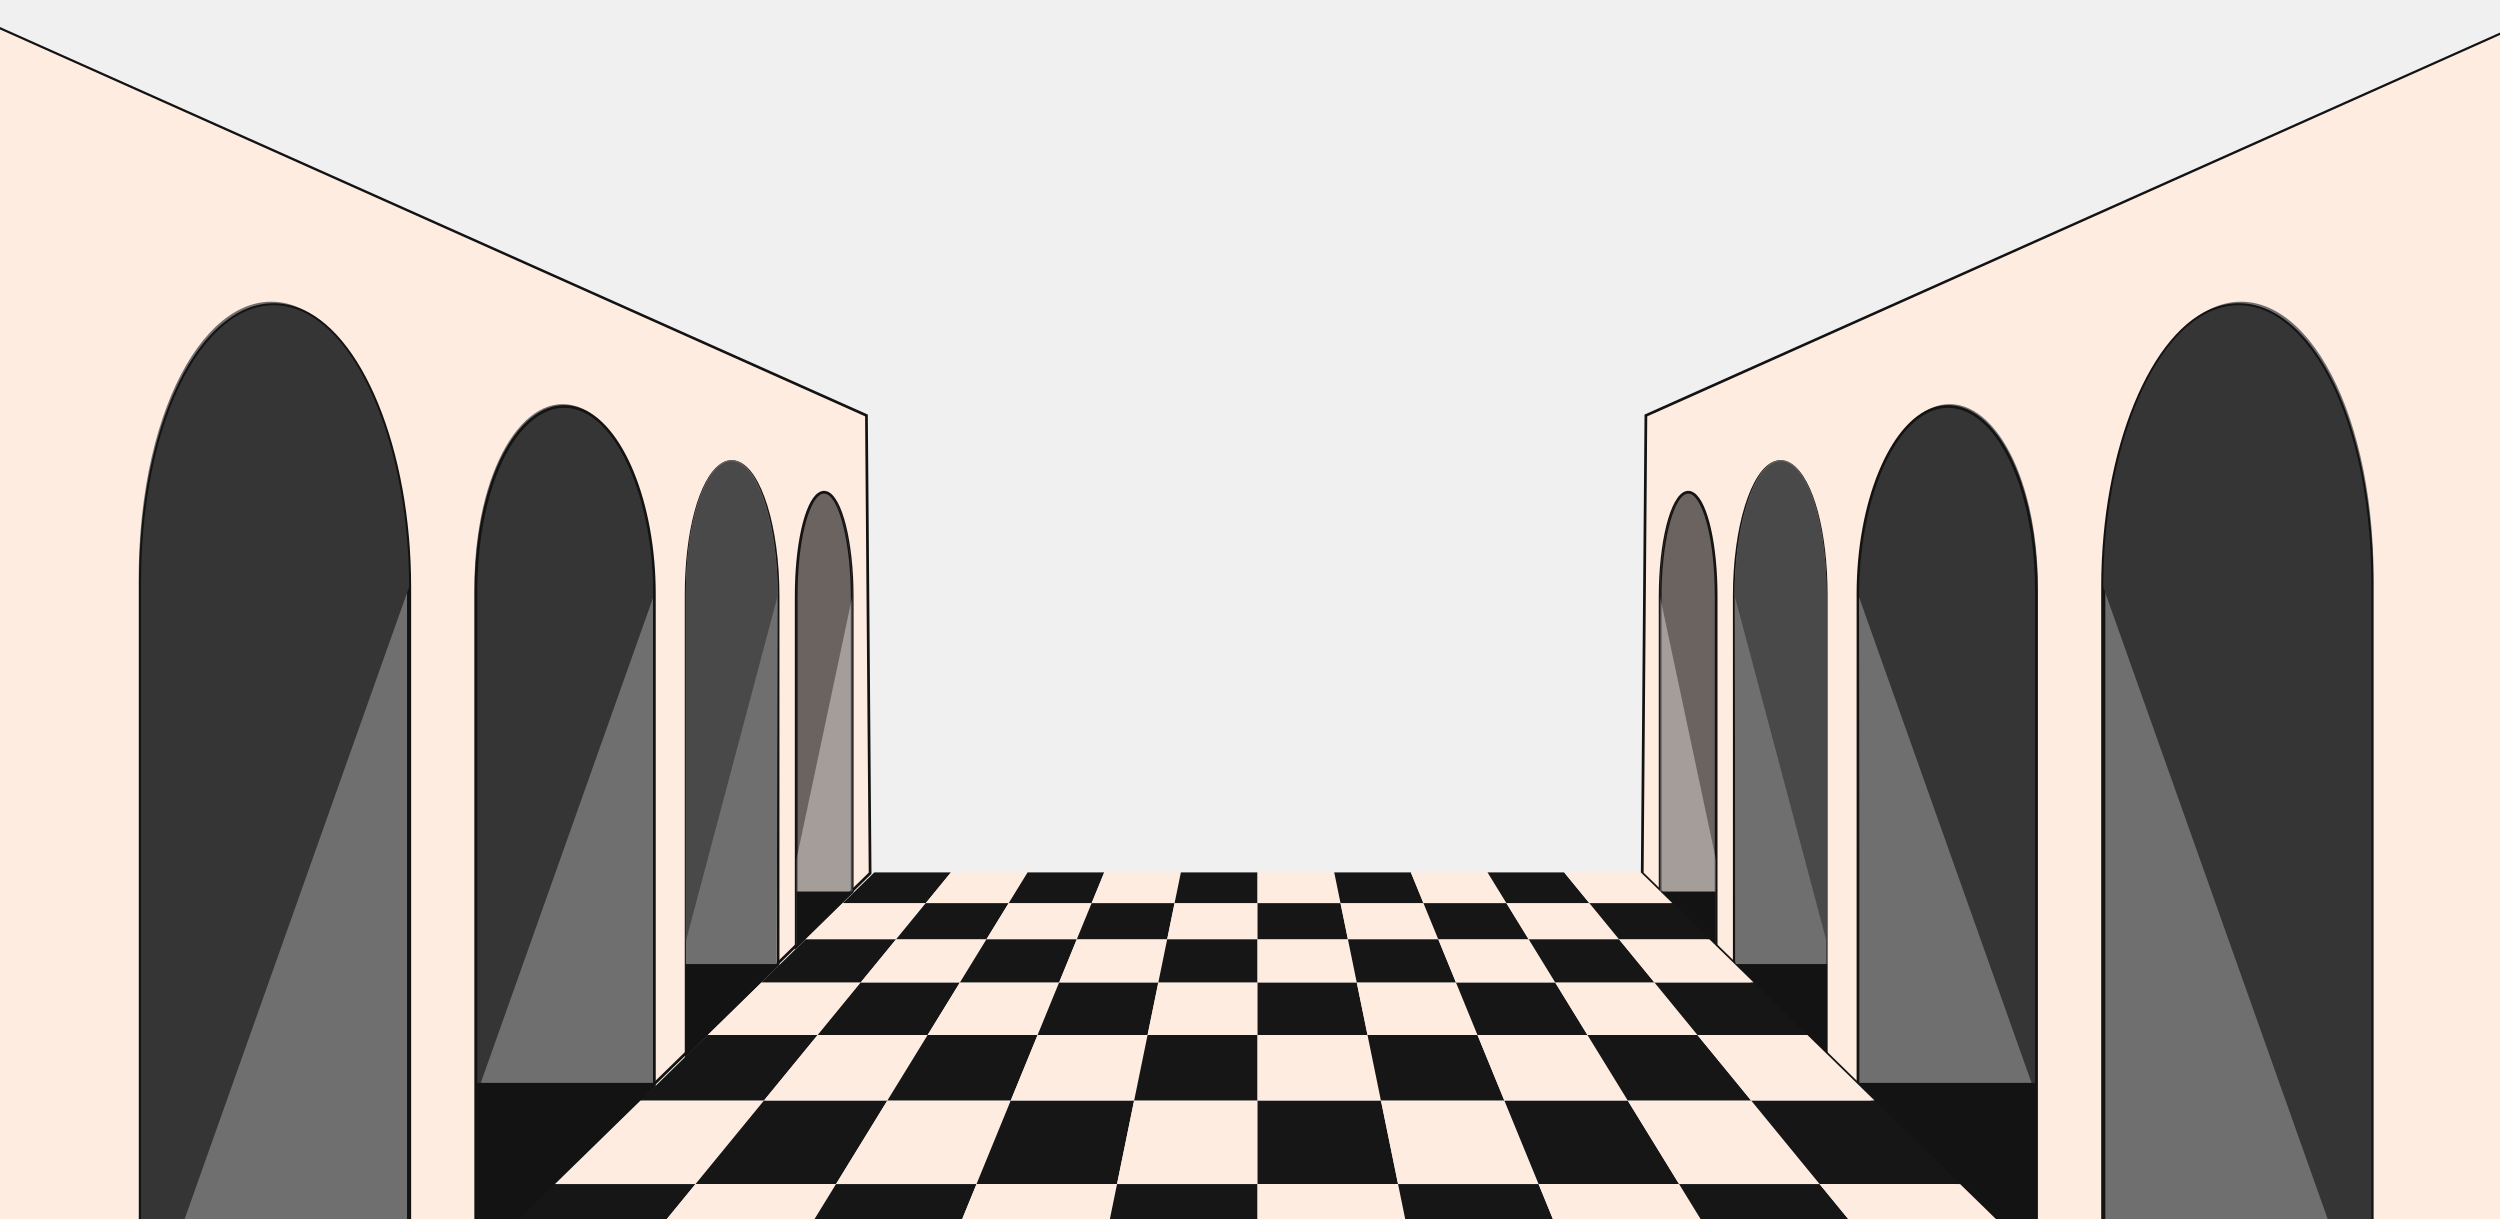
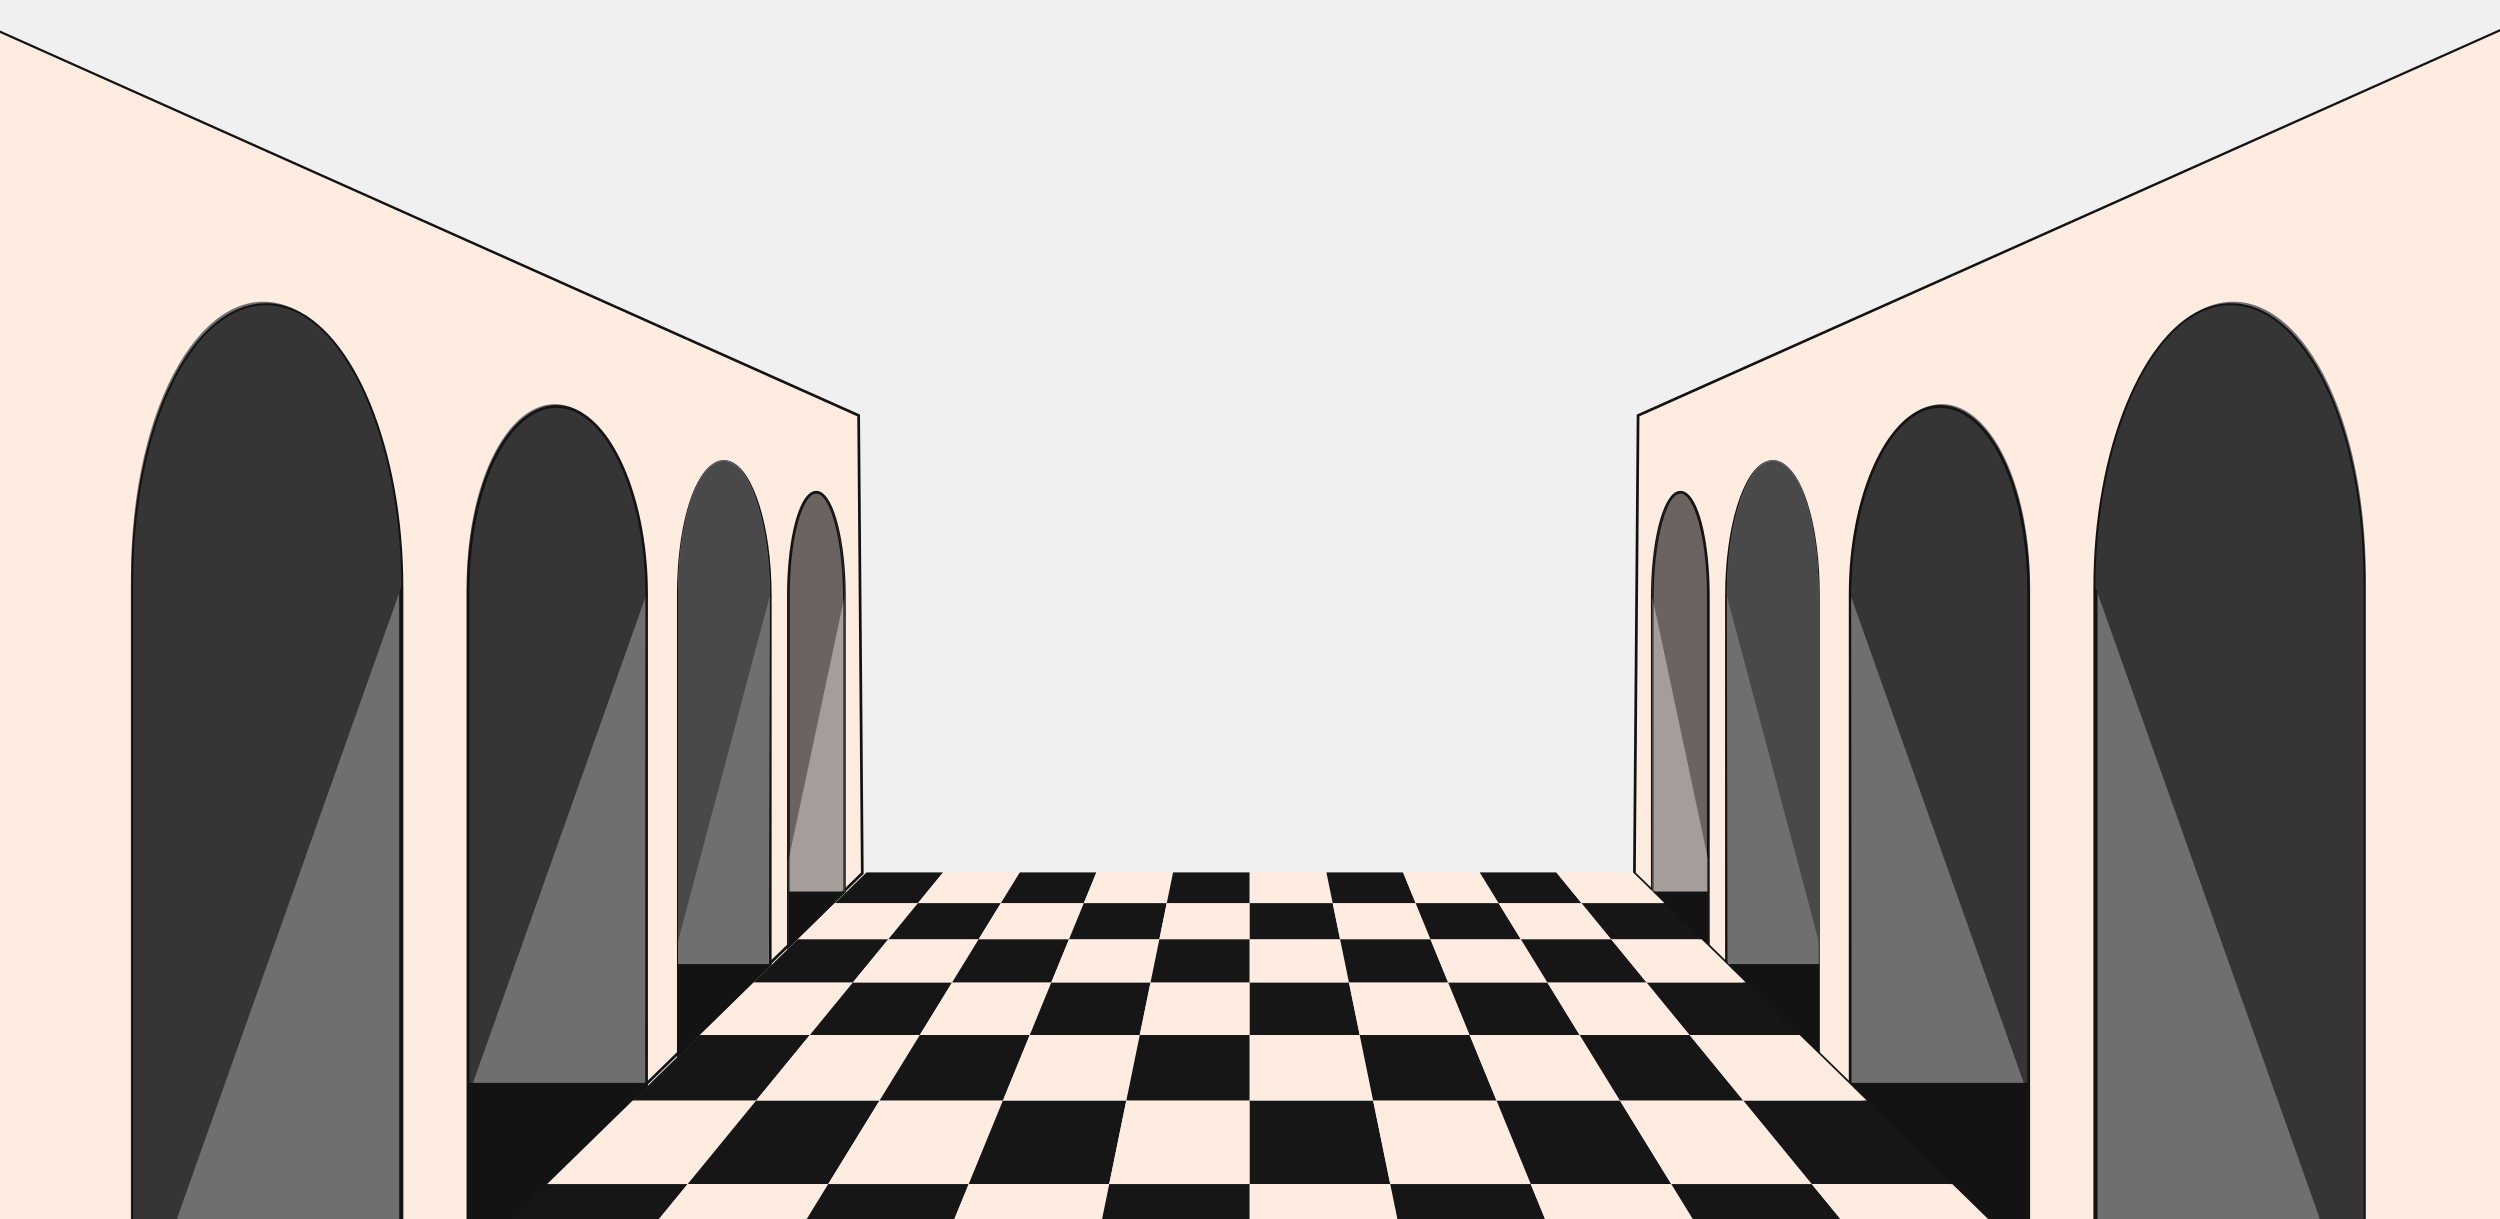
<svg xmlns="http://www.w3.org/2000/svg" width="1920" height="936" viewBox="0 0 1920 936" fill="none">
  <g clip-path="url(#clip0_3490_6983)">
-     <path d="M1261.06 671.561L1613.65 1013.66L1964.83 1365.3L1964.84 6.672L1265.1 319.045L1261.06 671.561Z" fill="#FFECE1" />
-     <path d="M1486.17 312.246C1526.54 298.607 1565.18 360.292 1565.18 452.489V840.366V966.479L1427.47 832.125L1427.97 454.625C1427.97 386.901 1452.1 323.76 1486.17 312.246Z" fill="#6F6F6F" />
-     <path d="M1967.36 1361.34L1966.27 4.328L1263 318.391L1262.99 319.06L1260.18 671.075L1260.5 671.391L1967.36 1361.34ZM1964.77 6.828L1965.25 1356.33L1262.3 670.198L1265.09 319.754L1964.77 6.828Z" fill="#131313" />
-     <path d="M1704.31 234.538C1764.95 214.049 1822.99 306.706 1822.99 445.194V1027.82V1217.25L1615.97 1017.12V448.125C1615.97 346.397 1653.12 251.832 1704.31 234.538Z" fill="#6F6F6F" />
-     <path d="M1822.74 1223.73V447.9C1822.74 354.568 1795.7 274.855 1753.86 244.823C1737.37 232.988 1719.43 229.843 1701.97 235.742C1651.66 252.742 1613.72 345.236 1613.72 450.891V1018.67L1614.2 1019.14L1822.74 1223.73ZM1719.21 236.027C1730.37 236.027 1741.49 239.85 1752.01 247.399C1793.05 276.855 1819.57 355.557 1819.57 447.902V1216.19L1616.89 1017.34V450.893C1616.89 346.534 1653.9 255.33 1702.99 238.745C1708.36 236.928 1713.79 236.027 1719.21 236.027Z" fill="#131313" />
-     <path d="M1702.48 237.241C1763.12 216.753 1821.16 309.409 1821.16 447.899V1030.52L1615.31 450.891C1615.31 349.162 1651.29 254.535 1702.48 237.241Z" fill="#353535" />
-     <path d="M1565.02 970.799V454.297C1565.02 392.162 1547.02 339.094 1519.16 319.1C1508.18 311.221 1496.24 309.127 1484.62 313.054C1451.13 324.372 1425.87 385.949 1425.87 456.288V834.282L1426.19 834.592L1565.02 970.799ZM1496.1 313.244C1503.53 313.244 1510.93 315.789 1517.93 320.815C1545.26 340.425 1562.91 392.82 1562.91 454.298V965.776L1427.98 833.396V456.289C1427.98 386.813 1452.62 326.095 1485.3 315.054C1488.88 313.844 1492.49 313.244 1496.1 313.244Z" fill="#131313" />
+     <path d="M1255.06 671.561L1607.65 1013.66L1958.83 1365.3L1958.84 6.672L1259.1 319.045L1255.06 671.561Z" fill="#FFECE1" />
+     <path d="M1480.17 312.246C1520.54 298.607 1559.18 360.292 1559.18 452.489V840.366V966.479L1421.47 832.125L1421.97 454.625C1421.97 386.901 1446.1 323.76 1480.17 312.246Z" fill="#6F6F6F" />
+     <path d="M1961.36 1361.34L1960.27 4.328L1257 318.391L1256.99 319.06L1254.18 671.075L1254.5 671.391L1961.36 1361.34ZM1958.77 6.828L1959.25 1356.33L1256.3 670.198L1259.09 319.754L1958.77 6.828Z" fill="#131313" />
+     <path d="M1698.31 234.538C1758.95 214.049 1816.99 306.706 1816.99 445.194V1027.82V1217.25L1609.97 1017.12V448.125C1609.97 346.397 1647.12 251.832 1698.31 234.538Z" fill="#6F6F6F" />
+     <path d="M1816.74 1223.73V447.9C1816.74 354.568 1789.7 274.855 1747.86 244.823C1731.37 232.988 1713.43 229.843 1695.97 235.742C1645.66 252.742 1607.72 345.236 1607.72 450.891V1018.67L1608.2 1019.14L1816.74 1223.73ZM1713.21 236.027C1724.37 236.027 1735.49 239.85 1746.01 247.399C1787.05 276.855 1813.57 355.557 1813.57 447.902V1216.19L1610.89 1017.34V450.893C1610.89 346.534 1647.9 255.33 1696.99 238.745C1702.36 236.928 1707.79 236.027 1713.21 236.027Z" fill="#131313" />
+     <path d="M1696.48 237.241C1757.12 216.753 1815.16 309.409 1815.16 447.899V1030.52L1609.31 450.891C1609.31 349.162 1645.29 254.535 1696.48 237.241Z" fill="#353535" />
+     <path d="M1559.02 970.799V454.297C1559.02 392.162 1541.02 339.094 1513.16 319.1C1502.18 311.221 1490.24 309.127 1478.62 313.054C1445.13 324.372 1419.87 385.949 1419.87 456.288V834.282L1420.19 834.592L1559.02 970.799ZM1490.1 313.244C1497.53 313.244 1504.93 315.789 1511.93 320.815C1539.26 340.425 1556.91 392.82 1556.91 454.298V965.776L1421.98 833.396V456.289C1421.98 386.813 1446.62 326.095 1479.3 315.054C1482.88 313.844 1486.49 313.244 1490.1 313.244Z" fill="#131313" />
    <g opacity="0.63">
-       <path d="M1484.96 314.043C1525.33 300.403 1563.97 362.089 1563.97 454.287V842.164L1426.92 456.279C1426.92 388.554 1450.88 325.557 1484.96 314.043Z" fill="#131313" />
+       <path d="M1478.96 314.043C1519.33 300.403 1557.97 362.089 1557.97 454.287V842.164L1420.92 456.279C1420.92 388.554 1444.88 325.557 1478.96 314.043Z" fill="#131313" />
    </g>
-     <path d="M1403.57 812.405V456.639C1403.57 408.375 1392.73 368.166 1376.59 356.582C1372.17 353.41 1367.6 352.592 1362.99 354.15C1344.68 360.335 1330.87 404.837 1330.87 457.664V741.081L1331.19 741.391L1403.57 812.405ZM1367.48 355.503C1370.13 355.503 1372.77 356.435 1375.36 358.295C1390.73 369.326 1401.46 409.767 1401.46 456.638V807.38L1332.98 740.193V457.663C1332.98 406.552 1346.46 361.96 1363.66 356.147C1364.93 355.717 1366.21 355.503 1367.48 355.503Z" fill="#131313" />
-     <path d="M1363.58 354.109C1384.08 347.18 1402.77 392.233 1402.77 455.6V722.18V807.921L1332.97 740.125L1332.18 456.626C1332.18 405.867 1345.43 360.242 1363.58 354.109Z" fill="#6F6F6F" />
-     <path d="M1363.57 354.89C1384.08 347.962 1402.77 393.015 1402.77 456.381V722.961L1332.18 457.407C1332.18 406.648 1345.43 361.023 1363.57 354.89Z" fill="#4A4949" />
-     <path d="M1319.05 729.477V457.864C1319.05 418.694 1311.76 386.104 1301.31 378.611C1299.03 376.976 1296.67 376.553 1294.29 377.356C1282.69 381.277 1273.93 416.156 1273.93 458.488V685.219L1274.25 685.528L1319.05 729.477ZM1296.62 379.073C1297.77 379.073 1298.92 379.489 1300.08 380.325C1308.46 386.335 1316.94 414.899 1316.94 457.864V724.453L1276.04 684.333V458.489C1276.04 418.379 1284.53 382.881 1294.97 379.356L1294.97 379.355C1295.52 379.168 1296.07 379.073 1296.62 379.073Z" fill="#131313" />
+     <path d="M1397.57 812.405V456.639C1397.57 408.375 1386.73 368.166 1370.59 356.582C1366.17 353.41 1361.6 352.592 1356.99 354.15C1338.68 360.335 1324.87 404.837 1324.87 457.664V741.081L1325.19 741.391L1397.57 812.405ZM1361.48 355.503C1364.13 355.503 1366.77 356.435 1369.36 358.295C1384.73 369.326 1395.46 409.767 1395.46 456.638V807.38L1326.98 740.193V457.663C1326.98 406.552 1340.46 361.96 1357.66 356.147C1358.93 355.717 1360.21 355.503 1361.48 355.503Z" fill="#131313" />
+     <path d="M1357.58 354.109C1378.08 347.18 1396.77 392.233 1396.77 455.6V722.18V807.921L1326.97 740.125L1326.18 456.626C1326.18 405.867 1339.43 360.242 1357.58 354.109Z" fill="#6F6F6F" />
+     <path d="M1357.57 354.89C1378.08 347.962 1396.77 393.015 1396.77 456.381V722.961L1326.18 457.407C1326.18 406.648 1339.43 361.023 1357.57 354.89Z" fill="#4A4949" />
+     <path d="M1313.05 729.477V457.864C1313.05 418.694 1305.76 386.104 1295.31 378.611C1293.03 376.976 1290.67 376.553 1288.29 377.356C1276.69 381.277 1267.93 416.156 1267.93 458.488V685.219L1268.25 685.528L1313.05 729.477ZM1290.62 379.073C1291.77 379.073 1292.92 379.489 1294.08 380.325C1302.46 386.335 1310.94 414.899 1310.94 457.864V724.453L1270.04 684.333V458.489C1270.04 418.379 1278.53 382.881 1288.97 379.356L1288.97 379.355C1289.52 379.168 1290.07 379.073 1290.62 379.073Z" fill="#131313" />
    <g opacity="0.63">
-       <path d="M1294.43 378.906C1306.8 374.724 1317.79 410.143 1317.79 458.414V661.489V726.125L1274.78 684.625V459.038C1274.78 418.448 1283.18 382.707 1294.43 378.906Z" fill="#6F6F6F" />
-       <path d="M1294.63 378.359C1307.01 374.176 1317.99 409.596 1317.99 457.868V660.942L1274.99 458.493C1274.99 417.901 1283.38 382.16 1294.63 378.359Z" fill="#131313" />
+       <path d="M1288.43 378.906C1300.8 374.724 1311.79 410.143 1311.79 458.414V661.489V726.125L1268.78 684.625V459.038C1268.78 418.448 1277.18 382.707 1288.43 378.906Z" fill="#6F6F6F" />
+       <path d="M1288.63 378.359C1301.01 374.176 1311.99 409.596 1311.99 457.868V660.942L1268.99 458.493C1268.99 417.901 1277.38 382.16 1288.63 378.359Z" fill="#131313" />
    </g>
-     <path d="M1274.69 684.695H1317.69V726.884L1274.69 684.695Z" fill="#131313" />
-     <path d="M1332.69 740.383H1403.28V809.638L1332.69 740.383Z" fill="#131313" />
-     <path d="M1427.05 831.648H1564.1V966.096L1427.05 831.648Z" fill="#131313" />
-     <path d="M668.42 671.561L315.823 1013.66L-35.355 1365.3L-35.363 6.672L664.38 319.045L668.42 671.561Z" fill="#FFECE1" />
-     <path d="M443.302 312.246C402.932 298.607 364.293 360.292 364.293 452.489V840.366V966.479L502.004 832.125L501.504 454.625C501.504 386.901 477.379 323.76 443.302 312.246Z" fill="#6F6F6F" />
-     <path d="M-37.887 1361.34L-36.793 4.328L666.477 318.391L666.485 319.06L669.298 671.075L668.977 671.391L-37.887 1361.34ZM-35.294 6.828L-35.777 1356.33L667.18 670.198L664.384 319.754L-35.294 6.828Z" fill="#131313" />
-     <path d="M225.166 234.538C164.527 214.049 106.488 306.706 106.488 445.194V1027.82V1217.25L313.504 1017.12V448.125C313.504 346.397 276.354 251.832 225.166 234.538Z" fill="#6F6F6F" />
-     <path d="M106.734 1223.73V447.9C106.734 354.568 133.773 274.855 175.619 244.823C192.111 232.988 210.048 229.843 227.505 235.742C277.817 252.742 315.757 345.236 315.757 450.891V1018.67L315.281 1019.14L106.734 1223.73ZM210.262 236.027C199.103 236.027 187.986 239.85 177.467 247.399C136.424 276.855 109.904 355.557 109.904 447.902V1216.19L312.589 1017.34V450.893C312.589 346.534 275.574 255.33 226.49 238.745C221.116 236.928 215.683 236.027 210.262 236.027Z" fill="#131313" />
-     <path d="M226.995 237.241C166.355 216.753 108.316 309.409 108.316 447.899V1030.52L314.169 450.891C314.169 349.162 278.182 254.535 226.995 237.241Z" fill="#353535" />
-     <path d="M364.453 970.799V454.297C364.453 392.162 382.454 339.094 410.312 319.1C421.292 311.221 433.233 309.127 444.855 313.054C478.35 324.372 503.608 385.949 503.608 456.288V834.282L503.291 834.592L364.453 970.799ZM433.376 313.244C425.947 313.244 418.546 315.789 411.543 320.815C384.218 340.425 366.563 392.82 366.563 454.298V965.776L501.499 833.396V456.289C501.499 386.813 476.857 326.095 444.18 315.054C440.601 313.844 436.985 313.244 433.376 313.244Z" fill="#131313" />
+     <path d="M1268.69 684.695H1311.69V726.884L1268.69 684.695Z" fill="#131313" />
+     <path d="M1326.69 740.383H1397.28V809.638L1326.69 740.383Z" fill="#131313" />
+     <path d="M1421.05 831.648H1558.1V966.096L1421.05 831.648Z" fill="#131313" />
+     <path d="M662.42 671.561L309.823 1013.66L-41.355 1365.3L-41.363 6.672L658.38 319.045L662.42 671.561Z" fill="#FFECE1" />
+     <path d="M437.302 312.246C396.932 298.607 358.293 360.292 358.293 452.489V840.366V966.479L496.004 832.125L495.504 454.625C495.504 386.901 471.379 323.76 437.302 312.246Z" fill="#6F6F6F" />
+     <path d="M-43.887 1361.34L-42.793 4.328L660.477 318.391L660.485 319.06L663.298 671.075L662.977 671.391L-43.887 1361.34ZM-41.294 6.828L-41.777 1356.33L661.18 670.198L658.384 319.754L-41.294 6.828Z" fill="#131313" />
+     <path d="M219.166 234.538C158.527 214.049 100.488 306.706 100.488 445.194V1027.82V1217.25L307.504 1017.12V448.125C307.504 346.397 270.354 251.832 219.166 234.538Z" fill="#6F6F6F" />
+     <path d="M100.734 1223.73V447.9C100.734 354.568 127.773 274.855 169.619 244.823C186.111 232.988 204.048 229.843 221.505 235.742C271.817 252.742 309.757 345.236 309.757 450.891V1018.67L309.281 1019.14L100.734 1223.73ZM204.262 236.027C193.103 236.027 181.986 239.85 171.467 247.399C130.424 276.855 103.904 355.557 103.904 447.902V1216.19L306.589 1017.34V450.893C306.589 346.534 269.574 255.33 220.49 238.745C215.116 236.928 209.683 236.027 204.262 236.027Z" fill="#131313" />
+     <path d="M220.995 237.241C160.355 216.753 102.316 309.409 102.316 447.899V1030.52L308.169 450.891C308.169 349.162 272.182 254.535 220.995 237.241Z" fill="#353535" />
+     <path d="M358.453 970.799V454.297C358.453 392.162 376.454 339.094 404.312 319.1C415.292 311.221 427.233 309.127 438.855 313.054C472.35 324.372 497.608 385.949 497.608 456.288V834.282L497.291 834.592L358.453 970.799ZM427.376 313.244C419.947 313.244 412.546 315.789 405.543 320.815C378.218 340.425 360.563 392.82 360.563 454.298V965.776L495.499 833.396V456.289C495.499 386.813 470.857 326.095 438.18 315.054C434.601 313.844 430.985 313.244 427.376 313.244Z" fill="#131313" />
    <g opacity="0.63">
-       <path d="M444.517 314.043C404.147 300.403 365.508 362.089 365.508 454.287V842.164L502.553 456.279C502.553 388.554 478.594 325.557 444.517 314.043Z" fill="#131313" />
+       <path d="M438.517 314.043C398.147 300.403 359.508 362.089 359.508 454.287V842.164L496.553 456.279C496.553 388.554 472.594 325.557 438.517 314.043Z" fill="#131313" />
    </g>
-     <path d="M525.902 812.405V456.639C525.902 408.375 536.747 368.166 552.889 356.582C557.306 353.41 561.882 352.592 566.491 354.15C584.799 360.335 598.606 404.837 598.606 457.664V741.081L598.29 741.391L525.902 812.405ZM561.998 355.503C559.348 355.503 556.711 356.435 554.119 358.295C538.748 369.326 528.012 409.767 528.012 456.638V807.38L596.497 740.193V457.663C596.497 406.552 583.02 361.96 565.816 356.147C564.543 355.717 563.268 355.503 561.998 355.503Z" fill="#131313" />
-     <path d="M565.899 354.109C545.392 347.18 526.703 392.233 526.703 455.6V722.18V807.921L596.504 740.125L597.297 456.626C597.296 405.867 584.047 360.242 565.899 354.109Z" fill="#6F6F6F" />
-     <path d="M565.903 354.89C545.396 347.962 526.707 393.015 526.707 456.381V722.961L597.301 457.407C597.3 406.648 584.051 361.023 565.903 354.89Z" fill="#4A4949" />
-     <path d="M610.43 729.477V457.864C610.43 418.694 617.721 386.104 628.162 378.611C630.442 376.976 632.803 376.553 635.182 377.356C646.79 381.277 655.543 416.156 655.543 458.488V685.219L655.227 685.528L610.43 729.477ZM632.855 379.073C631.703 379.073 630.559 379.489 629.393 380.325C621.018 386.335 612.538 414.899 612.538 457.864V724.453L653.432 684.333V458.489C653.432 418.379 644.942 382.881 634.506 379.356L634.505 379.355C633.952 379.168 633.402 379.073 632.855 379.073Z" fill="#131313" />
+     <path d="M519.902 812.405V456.639C519.902 408.375 530.747 368.166 546.889 356.582C551.306 353.41 555.882 352.592 560.491 354.15C578.799 360.335 592.606 404.837 592.606 457.664V741.081L592.29 741.391L519.902 812.405ZM555.998 355.503C553.348 355.503 550.711 356.435 548.119 358.295C532.748 369.326 522.012 409.767 522.012 456.638V807.38L590.497 740.193V457.663C590.497 406.552 577.02 361.96 559.816 356.147C558.543 355.717 557.268 355.503 555.998 355.503Z" fill="#131313" />
+     <path d="M559.899 354.109C539.392 347.18 520.703 392.233 520.703 455.6V722.18V807.921L590.504 740.125L591.297 456.626C591.296 405.867 578.047 360.242 559.899 354.109Z" fill="#6F6F6F" />
+     <path d="M559.903 354.89C539.396 347.962 520.707 393.015 520.707 456.381V722.961L591.301 457.407C591.3 406.648 578.051 361.023 559.903 354.89Z" fill="#4A4949" />
+     <path d="M604.43 729.477V457.864C604.43 418.694 611.721 386.104 622.162 378.611C624.442 376.976 626.803 376.553 629.182 377.356C640.79 381.277 649.543 416.156 649.543 458.488V685.219L649.227 685.528L604.43 729.477ZM626.855 379.073C625.703 379.073 624.559 379.489 623.393 380.325C615.018 386.335 606.538 414.899 606.538 457.864V724.453L647.432 684.333V458.489C647.432 418.379 638.942 382.881 628.506 379.356L628.505 379.355C627.952 379.168 627.402 379.073 626.855 379.073Z" fill="#131313" />
    <g opacity="0.63">
-       <path d="M635.052 378.906C622.674 374.724 611.691 410.143 611.691 458.414V661.489V726.125L654.695 684.625V459.038C654.695 418.448 646.301 382.707 635.052 378.906Z" fill="#6F6F6F" />
-       <path d="M634.845 378.359C622.467 374.176 611.484 409.596 611.484 457.868V660.942L654.488 458.493C654.488 417.901 646.094 382.16 634.845 378.359Z" fill="#131313" />
+       <path d="M629.052 378.906C616.674 374.724 605.691 410.143 605.691 458.414V661.489V726.125L648.695 684.625V459.038C648.695 418.448 640.301 382.707 629.052 378.906Z" fill="#6F6F6F" />
+       <path d="M628.845 378.359C616.467 374.176 605.484 409.596 605.484 457.868V660.942L648.488 458.493C648.488 417.901 640.094 382.16 628.845 378.359Z" fill="#131313" />
    </g>
-     <path d="M654.789 684.695H611.785V726.884L654.789 684.695Z" fill="#131313" />
-     <path d="M596.789 740.383H526.195V809.638L596.789 740.383Z" fill="#131313" />
-     <path d="M502.424 831.648H365.379V966.096L502.424 831.648Z" fill="#131313" />
-     <path d="M534.144 909.344H426.236L339.262 994.249H464.566L534.144 909.344Z" fill="#161616" />
-     <path d="M642.067 909.344H534.156L464.578 994.249H589.882L642.067 909.344Z" fill="#FFECE1" />
-     <path d="M749.982 909.344H642.072L589.887 994.249H715.194L749.982 909.344Z" fill="#161616" />
-     <path d="M857.879 909.344H749.969L715.18 994.249H840.483L857.879 909.344Z" fill="#FFECE1" />
-     <path d="M965.796 909.344H857.888L840.492 994.249H965.796V909.344Z" fill="#161616" />
-     <path d="M1073.7 909.344H965.789V994.249H1091.1L1073.7 909.344Z" fill="#FFECE1" />
-     <path d="M1181.6 909.344H1073.69L1091.09 994.249H1216.39L1181.6 909.344Z" fill="#161616" />
-     <path d="M1289.53 909.344H1181.62L1216.41 994.249H1341.72L1289.53 909.344Z" fill="#FFECE1" />
-     <path d="M1397.43 909.344H1289.52L1341.7 994.249H1467.01L1397.43 909.344Z" fill="#161616" />
-     <path d="M1505.34 909.344H1397.43L1467.01 994.249H1592.31L1505.34 909.344Z" fill="#FFECE1" />
-     <path d="M586.749 845.133H491.991L426.223 909.337H534.131L586.749 845.133Z" fill="#FFECE1" />
-     <path d="M681.534 845.133H586.779L534.16 909.337H642.071L681.534 845.133Z" fill="#161616" />
-     <path d="M627.934 794.883H543.473L491.996 845.134H586.754L627.934 794.883Z" fill="#161616" />
-     <path d="M712.417 794.883H627.957L586.777 845.134H681.533L712.417 794.883Z" fill="#FFECE1" />
-     <path d="M776.285 845.133H681.53L642.066 909.337H749.977L776.285 845.133Z" fill="#FFECE1" />
-     <path d="M871.02 845.133H776.265L749.957 909.337H857.868L871.02 845.133Z" fill="#161616" />
-     <path d="M796.873 794.883H712.412L681.527 845.134H776.283L796.873 794.883Z" fill="#161616" />
-     <path d="M881.32 794.883H796.859L776.27 845.134H871.025L881.32 794.883Z" fill="#FFECE1" />
-     <path d="M965.775 845.133H871.02L857.867 909.337H965.775V845.133Z" fill="#FFECE1" />
-     <path d="M1060.54 845.133H965.789V909.337H1073.7L1060.54 845.133Z" fill="#161616" />
-     <path d="M965.798 794.883H881.338L871.043 845.134H965.798V794.883Z" fill="#161616" />
-     <path d="M1050.25 794.883H965.789V845.134H1060.54L1050.25 794.883Z" fill="#FFECE1" />
-     <path d="M1155.3 845.133H1060.55L1073.7 909.337H1181.61L1155.3 845.133Z" fill="#FFECE1" />
-     <path d="M1250.06 845.133H1155.31L1181.62 909.337H1289.52L1250.06 845.133Z" fill="#161616" />
-     <path d="M1134.69 794.883H1050.23L1060.52 845.134H1155.28L1134.69 794.883Z" fill="#161616" />
-     <path d="M1219.18 794.883H1134.72L1155.32 845.134H1250.07L1219.18 794.883Z" fill="#FFECE1" />
-     <path d="M1344.81 845.133H1250.05L1289.52 909.337H1397.43L1344.81 845.133Z" fill="#FFECE1" />
-     <path d="M1439.58 845.133H1344.82L1397.44 909.337H1505.35L1439.58 845.133Z" fill="#161616" />
-     <path d="M1303.63 794.883H1219.17L1250.06 845.134H1344.81L1303.63 794.883Z" fill="#161616" />
-     <path d="M1388.1 794.883H1303.64L1344.82 845.134H1439.57L1388.1 794.883Z" fill="#FFECE1" />
-     <path d="M661.06 754.477H584.877L543.488 794.881H627.949L661.06 754.477Z" fill="#FFECE1" />
-     <path d="M737.247 754.477H661.064L627.953 794.881H712.414L737.247 754.477Z" fill="#161616" />
-     <path d="M688.242 721.273H618.86L584.859 754.463H661.042L688.242 721.273Z" fill="#161616" />
-     <path d="M757.68 721.273H688.298L661.098 754.463H737.281L757.68 721.273Z" fill="#FFECE1" />
-     <path d="M813.43 754.477H737.247L712.414 794.881H796.875L813.43 754.477Z" fill="#FFECE1" />
-     <path d="M889.598 754.477H813.415L796.859 794.881H881.32L889.598 754.477Z" fill="#161616" />
-     <path d="M827.025 721.273H757.642L737.242 754.463H813.425L827.025 721.273Z" fill="#161616" />
-     <path d="M896.405 721.273H827.022L813.422 754.463H889.604L896.405 721.273Z" fill="#FFECE1" />
-     <path d="M965.812 754.477H889.629L881.352 794.881H965.812V754.477Z" fill="#FFECE1" />
-     <path d="M1041.97 754.477H965.789V794.881H1050.25L1041.97 754.477Z" fill="#161616" />
-     <path d="M965.788 721.273H896.406L889.605 754.463H965.788V721.273Z" fill="#161616" />
-     <path d="M1035.17 721.273H965.789V754.463H1041.97L1035.17 721.273Z" fill="#FFECE1" />
-     <path d="M1118.15 754.477H1041.97L1050.25 794.881H1134.71L1118.15 754.477Z" fill="#FFECE1" />
-     <path d="M1194.33 754.477H1118.14L1134.7 794.881H1219.16L1194.33 754.477Z" fill="#161616" />
-     <path d="M1104.55 721.273H1035.17L1041.97 754.463H1118.15L1104.55 721.273Z" fill="#161616" />
-     <path d="M1173.95 721.273H1104.57L1118.17 754.463H1194.35L1173.95 721.273Z" fill="#FFECE1" />
-     <path d="M1270.53 754.477H1194.34L1219.18 794.881H1303.64L1270.53 754.477Z" fill="#FFECE1" />
-     <path d="M1346.71 754.477H1270.53L1303.64 794.881H1388.1L1346.71 754.477Z" fill="#161616" />
-     <path d="M1243.34 721.273H1173.96L1194.36 754.463H1270.54L1243.34 721.273Z" fill="#161616" />
-     <path d="M1312.69 721.273H1243.3L1270.5 754.463H1346.69L1312.69 721.273Z" fill="#FFECE1" />
-     <path d="M711.012 693.539H647.315L618.887 721.289H688.269L711.012 693.539Z" fill="#FFECE1" />
-     <path d="M774.698 693.539H711.001L688.258 721.289H757.641L774.698 693.539Z" fill="#161616" />
-     <path d="M730.314 670H671.44L647.32 693.548H711.018L730.314 670Z" fill="#161616" />
-     <path d="M789.186 670H730.312L711.016 693.548H774.713L789.186 670Z" fill="#FFECE1" />
-     <path d="M838.391 693.539H774.694L757.637 721.289H827.02L838.391 693.539Z" fill="#FFECE1" />
-     <path d="M902.088 693.539H838.391L827.02 721.289H896.402L902.088 693.539Z" fill="#161616" />
-     <path d="M848.05 670H789.176L774.703 693.548H838.4L848.05 670Z" fill="#161616" />
-     <path d="M906.919 670H848.048L838.398 693.548H902.095L906.919 670Z" fill="#FFECE1" />
-     <path d="M965.785 693.539H902.088L896.402 721.289H965.785V693.539Z" fill="#FFECE1" />
-     <path d="M1029.49 693.539H965.789V721.289H1035.17L1029.49 693.539Z" fill="#161616" />
-     <path d="M965.787 670H906.913L902.09 693.548H965.787V670Z" fill="#161616" />
-     <path d="M1024.66 670H965.789V693.548H1029.49L1024.66 670Z" fill="#FFECE1" />
-     <path d="M1093.19 693.539H1029.49L1035.18 721.289H1104.56L1093.19 693.539Z" fill="#FFECE1" />
-     <path d="M1156.86 693.539H1093.17L1104.54 721.289H1173.92L1156.86 693.539Z" fill="#161616" />
-     <path d="M1083.55 670H1024.68L1029.5 693.548H1093.2L1083.55 670Z" fill="#161616" />
-     <path d="M1142.42 670H1083.54L1093.19 693.548H1156.89L1142.42 670Z" fill="#FFECE1" />
-     <path d="M1220.6 693.539H1156.91L1173.96 721.289H1243.34L1220.6 693.539Z" fill="#FFECE1" />
-     <path d="M1284.28 693.539H1220.58L1243.32 721.289H1312.71L1284.28 693.539Z" fill="#161616" />
-     <path d="M1201.28 670H1142.41L1156.88 693.548H1220.58L1201.28 670Z" fill="#161616" />
-     <path d="M1260.16 670H1201.29L1220.58 693.548H1284.28L1260.16 670Z" fill="#FFECE1" />
+     <path d="M648.789 684.695H605.785V726.884L648.789 684.695Z" fill="#131313" />
+     <path d="M590.789 740.383H520.195V809.638L590.789 740.383Z" fill="#131313" />
+     <path d="M496.424 831.648H359.379V966.096L496.424 831.648Z" fill="#131313" />
+     <path d="M528.144 909.344H420.236L333.262 994.249H458.566L528.144 909.344Z" fill="#161616" />
+     <path d="M636.067 909.344H528.156L458.578 994.249H583.882L636.067 909.344Z" fill="#FFECE1" />
+     <path d="M743.982 909.344H636.072L583.887 994.249H709.194L743.982 909.344Z" fill="#161616" />
+     <path d="M851.879 909.344H743.969L709.18 994.249H834.483L851.879 909.344Z" fill="#FFECE1" />
+     <path d="M959.796 909.344H851.888L834.492 994.249H959.796V909.344Z" fill="#161616" />
+     <path d="M1067.7 909.344H959.789V994.249H1085.1L1067.7 909.344Z" fill="#FFECE1" />
+     <path d="M1175.6 909.344H1067.69L1085.09 994.249H1210.39L1175.6 909.344Z" fill="#161616" />
+     <path d="M1283.53 909.344H1175.62L1210.41 994.249H1335.72L1283.53 909.344Z" fill="#FFECE1" />
+     <path d="M1391.43 909.344H1283.52L1335.7 994.249H1461.01L1391.43 909.344Z" fill="#161616" />
+     <path d="M1499.34 909.344H1391.43L1461.01 994.249H1586.31L1499.34 909.344Z" fill="#FFECE1" />
+     <path d="M580.749 845.133H485.991L420.223 909.337H528.131L580.749 845.133Z" fill="#FFECE1" />
+     <path d="M675.534 845.133H580.779L528.16 909.337H636.071L675.534 845.133Z" fill="#161616" />
+     <path d="M621.934 794.883H537.473L485.996 845.134H580.754L621.934 794.883Z" fill="#161616" />
+     <path d="M706.417 794.883H621.957L580.777 845.134H675.533L706.417 794.883Z" fill="#FFECE1" />
+     <path d="M770.285 845.133H675.53L636.066 909.337H743.977L770.285 845.133Z" fill="#FFECE1" />
+     <path d="M865.02 845.133H770.265L743.957 909.337H851.868L865.02 845.133Z" fill="#161616" />
+     <path d="M790.873 794.883H706.412L675.527 845.134H770.283L790.873 794.883Z" fill="#161616" />
+     <path d="M875.32 794.883H790.859L770.27 845.134H865.025L875.32 794.883Z" fill="#FFECE1" />
+     <path d="M959.775 845.133H865.02L851.867 909.337H959.775V845.133Z" fill="#FFECE1" />
+     <path d="M1054.54 845.133H959.789V909.337H1067.7L1054.54 845.133Z" fill="#161616" />
+     <path d="M959.798 794.883H875.338L865.043 845.134H959.798V794.883Z" fill="#161616" />
+     <path d="M1044.25 794.883H959.789V845.134H1054.54L1044.25 794.883Z" fill="#FFECE1" />
+     <path d="M1149.3 845.133H1054.55L1067.7 909.337H1175.61L1149.3 845.133Z" fill="#FFECE1" />
+     <path d="M1244.06 845.133H1149.31L1175.62 909.337H1283.52L1244.06 845.133Z" fill="#161616" />
+     <path d="M1128.69 794.883H1044.23L1054.52 845.134H1149.28L1128.69 794.883Z" fill="#161616" />
+     <path d="M1213.18 794.883H1128.72L1149.32 845.134H1244.07L1213.18 794.883Z" fill="#FFECE1" />
+     <path d="M1338.81 845.133H1244.05L1283.52 909.337H1391.43L1338.81 845.133Z" fill="#FFECE1" />
+     <path d="M1433.58 845.133H1338.82L1391.44 909.337H1499.35L1433.58 845.133Z" fill="#161616" />
+     <path d="M1297.63 794.883H1213.17L1244.06 845.134H1338.81L1297.63 794.883Z" fill="#161616" />
+     <path d="M1382.1 794.883H1297.64L1338.82 845.134H1433.57L1382.1 794.883Z" fill="#FFECE1" />
+     <path d="M655.06 754.477H578.877L537.488 794.881H621.949L655.06 754.477Z" fill="#FFECE1" />
+     <path d="M731.247 754.477H655.064L621.953 794.881H706.414L731.247 754.477Z" fill="#161616" />
+     <path d="M682.242 721.273H612.86L578.859 754.463H655.042L682.242 721.273Z" fill="#161616" />
+     <path d="M751.68 721.273H682.298L655.098 754.463H731.281L751.68 721.273Z" fill="#FFECE1" />
+     <path d="M807.43 754.477H731.247L706.414 794.881H790.875L807.43 754.477Z" fill="#FFECE1" />
+     <path d="M883.598 754.477H807.415L790.859 794.881H875.32L883.598 754.477Z" fill="#161616" />
+     <path d="M821.025 721.273H751.642L731.242 754.463H807.425L821.025 721.273Z" fill="#161616" />
+     <path d="M890.405 721.273H821.022L807.422 754.463H883.604L890.405 721.273Z" fill="#FFECE1" />
+     <path d="M959.812 754.477H883.629L875.352 794.881H959.812V754.477Z" fill="#FFECE1" />
+     <path d="M1035.97 754.477H959.789V794.881H1044.25L1035.97 754.477Z" fill="#161616" />
+     <path d="M959.788 721.273H890.406L883.605 754.463H959.788V721.273Z" fill="#161616" />
+     <path d="M1029.17 721.273H959.789V754.463H1035.97L1029.17 721.273Z" fill="#FFECE1" />
+     <path d="M1112.15 754.477H1035.97L1044.25 794.881H1128.71L1112.15 754.477Z" fill="#FFECE1" />
+     <path d="M1188.33 754.477H1112.14L1128.7 794.881H1213.16L1188.33 754.477Z" fill="#161616" />
+     <path d="M1098.55 721.273H1029.17L1035.97 754.463H1112.15L1098.55 721.273Z" fill="#161616" />
+     <path d="M1167.95 721.273H1098.57L1112.17 754.463H1188.35L1167.95 721.273Z" fill="#FFECE1" />
+     <path d="M1264.53 754.477H1188.34L1213.18 794.881H1297.64L1264.53 754.477Z" fill="#FFECE1" />
+     <path d="M1340.71 754.477H1264.53L1297.64 794.881H1382.1L1340.71 754.477Z" fill="#161616" />
+     <path d="M1237.34 721.273H1167.96L1188.36 754.463H1264.54L1237.34 721.273Z" fill="#161616" />
+     <path d="M1306.69 721.273H1237.3L1264.5 754.463H1340.69L1306.69 721.273Z" fill="#FFECE1" />
+     <path d="M705.012 693.539H641.315L612.887 721.289H682.269L705.012 693.539Z" fill="#FFECE1" />
+     <path d="M768.698 693.539H705.001L682.258 721.289H751.641L768.698 693.539Z" fill="#161616" />
+     <path d="M724.314 670H665.44L641.32 693.548H705.018L724.314 670Z" fill="#161616" />
+     <path d="M783.186 670H724.312L705.016 693.548H768.713L783.186 670Z" fill="#FFECE1" />
+     <path d="M832.391 693.539H768.694L751.637 721.289H821.02L832.391 693.539Z" fill="#FFECE1" />
+     <path d="M896.088 693.539H832.391L821.02 721.289H890.402L896.088 693.539Z" fill="#161616" />
+     <path d="M842.05 670H783.176L768.703 693.548H832.4L842.05 670Z" fill="#161616" />
+     <path d="M900.919 670H842.048L832.398 693.548H896.095L900.919 670Z" fill="#FFECE1" />
+     <path d="M959.785 693.539H896.088L890.402 721.289H959.785V693.539Z" fill="#FFECE1" />
+     <path d="M1023.49 693.539H959.789V721.289H1029.17L1023.49 693.539Z" fill="#161616" />
+     <path d="M959.787 670H900.913L896.09 693.548H959.787V670Z" fill="#161616" />
+     <path d="M1018.66 670H959.789V693.548H1023.49L1018.66 670Z" fill="#FFECE1" />
+     <path d="M1087.19 693.539H1023.49L1029.18 721.289H1098.56L1087.19 693.539Z" fill="#FFECE1" />
+     <path d="M1150.86 693.539H1087.17L1098.54 721.289H1167.92L1150.86 693.539Z" fill="#161616" />
+     <path d="M1077.55 670H1018.68L1023.5 693.548H1087.2L1077.55 670Z" fill="#161616" />
+     <path d="M1136.42 670H1077.54L1087.19 693.548H1150.89L1136.42 670Z" fill="#FFECE1" />
+     <path d="M1214.6 693.539H1150.91L1167.96 721.289H1237.34L1214.6 693.539Z" fill="#FFECE1" />
+     <path d="M1278.28 693.539H1214.58L1237.32 721.289H1306.71L1278.28 693.539Z" fill="#161616" />
+     <path d="M1195.28 670H1136.41L1150.88 693.548H1214.58L1195.28 670Z" fill="#161616" />
+     <path d="M1254.16 670H1195.29L1214.58 693.548H1278.28L1254.16 670Z" fill="#FFECE1" />
  </g>
  <defs>
    <clipPath id="clip0_3490_6983">
-       <rect width="2341" height="1361" fill="white" transform="translate(-211)" />
+       <rect width="2341" height="1361" fill="white" transform="translate(-217)" />
    </clipPath>
  </defs>
</svg>
